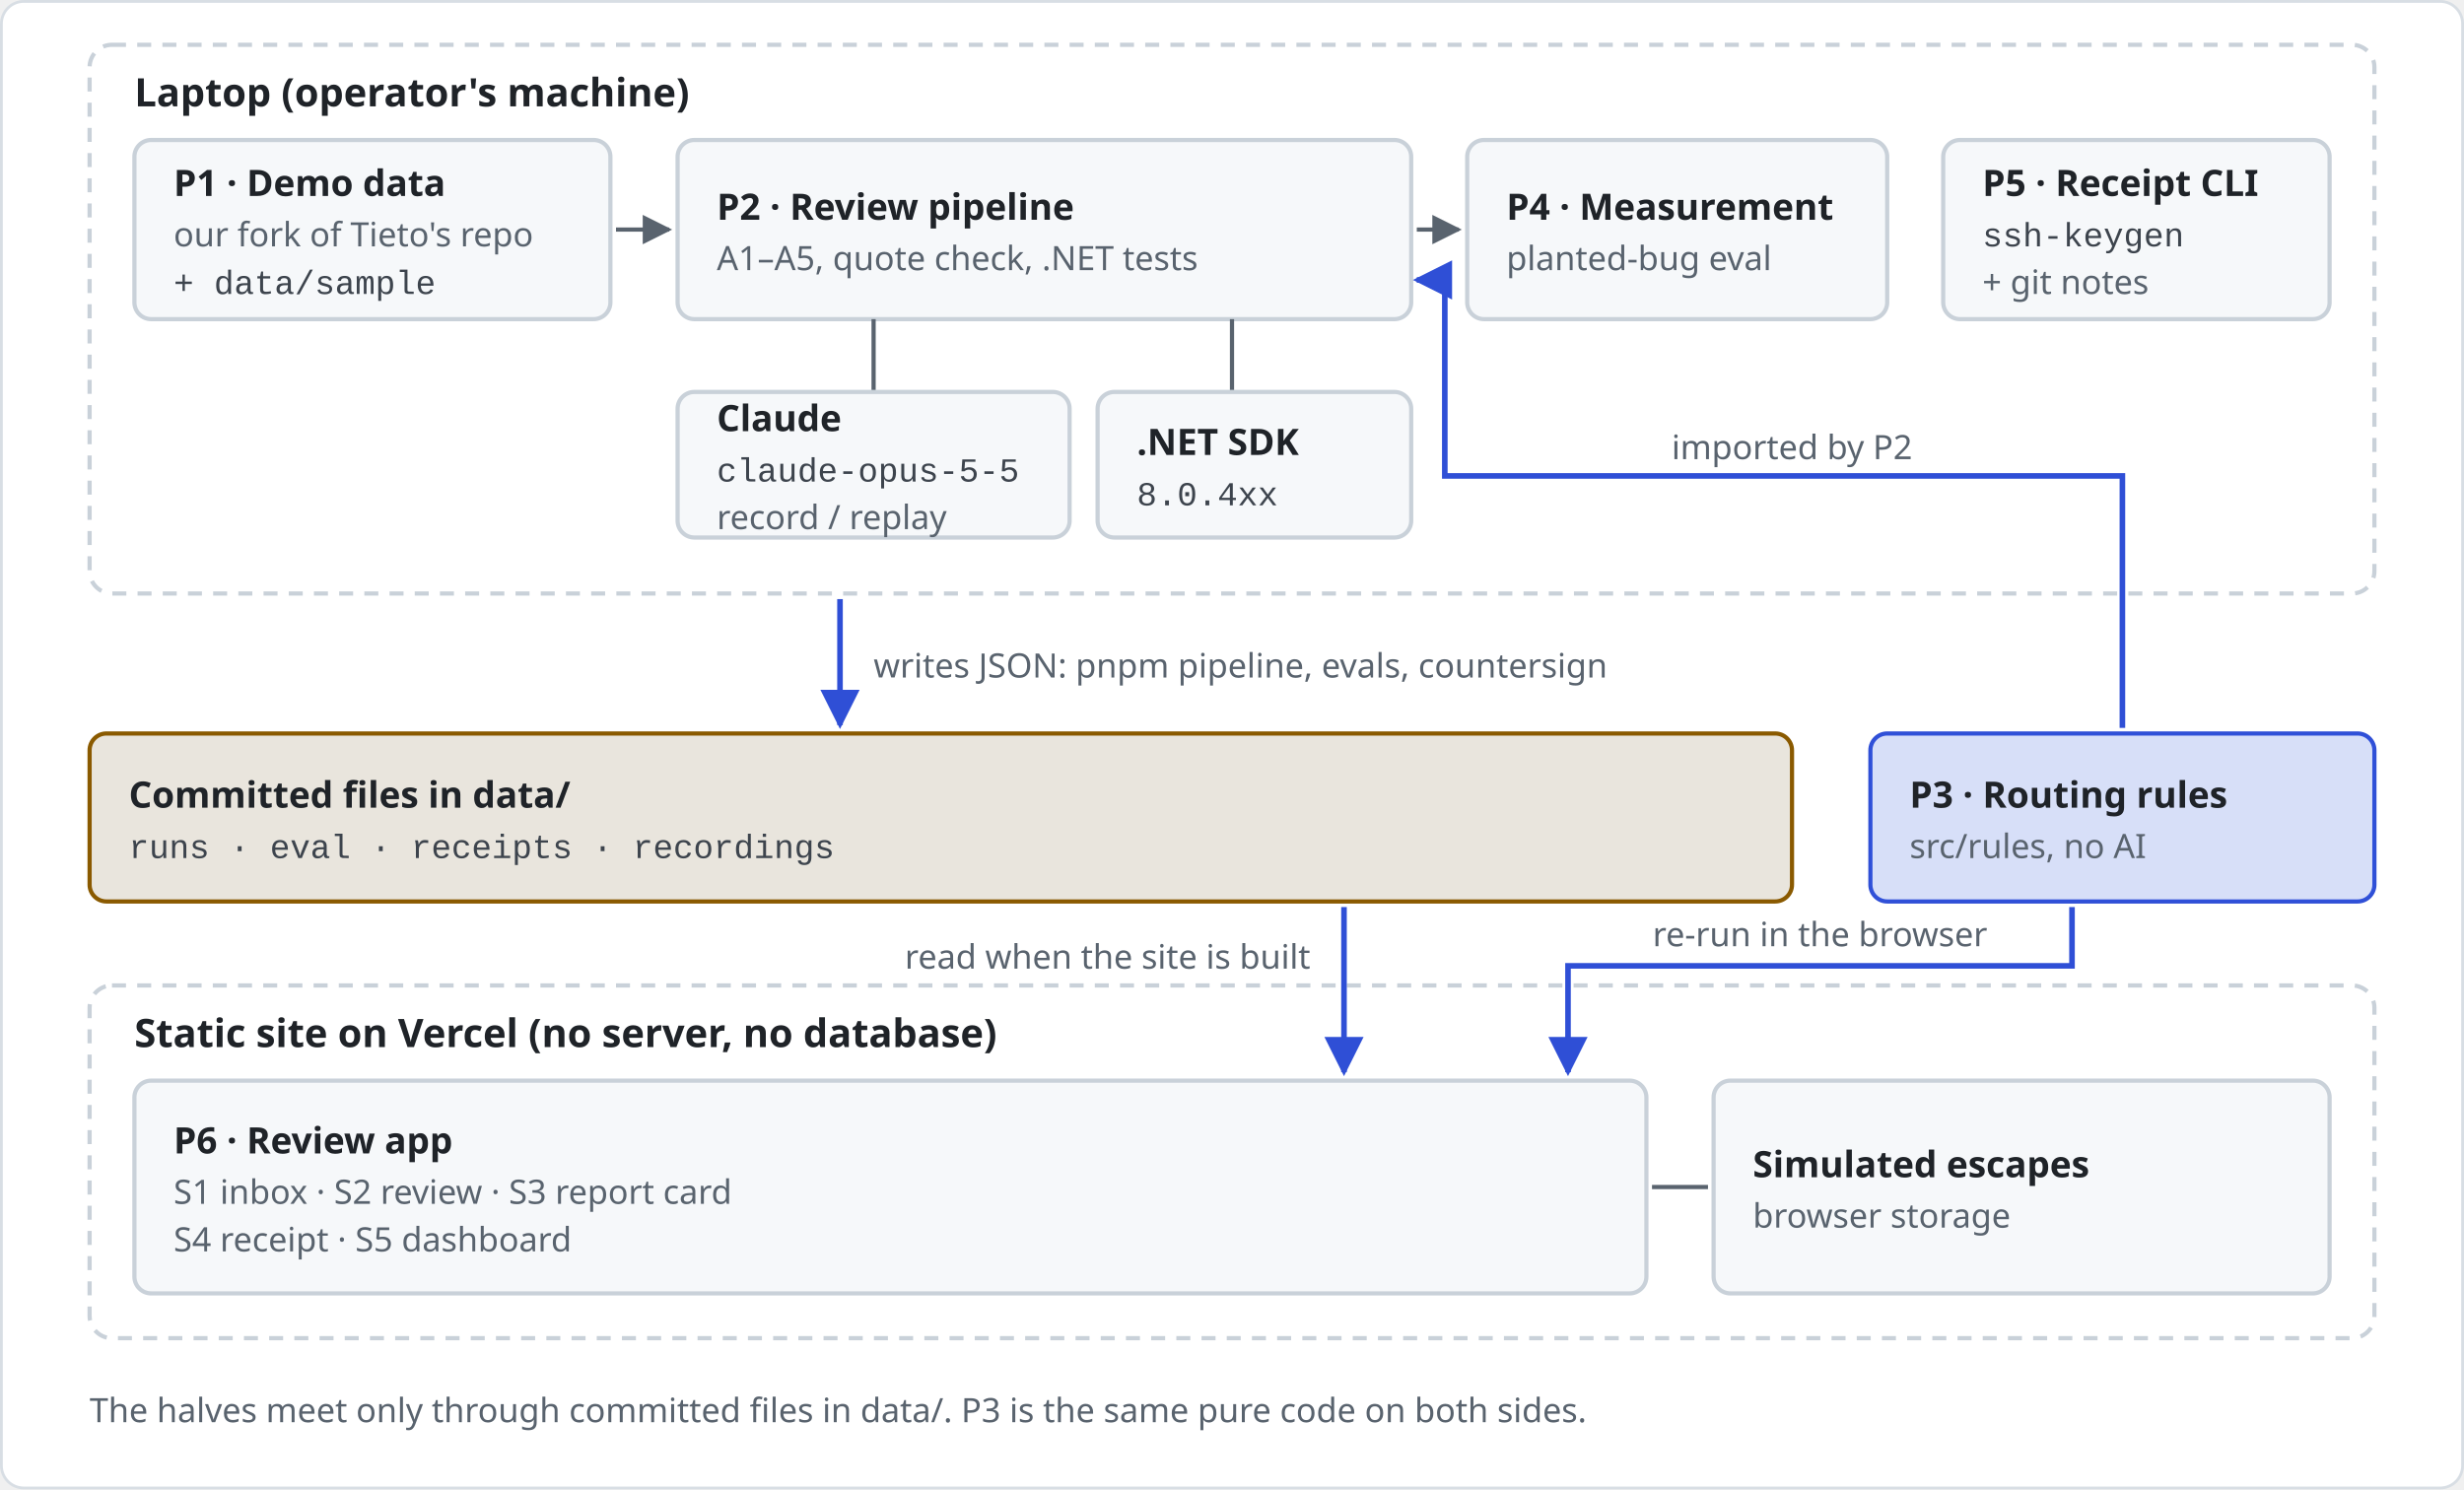
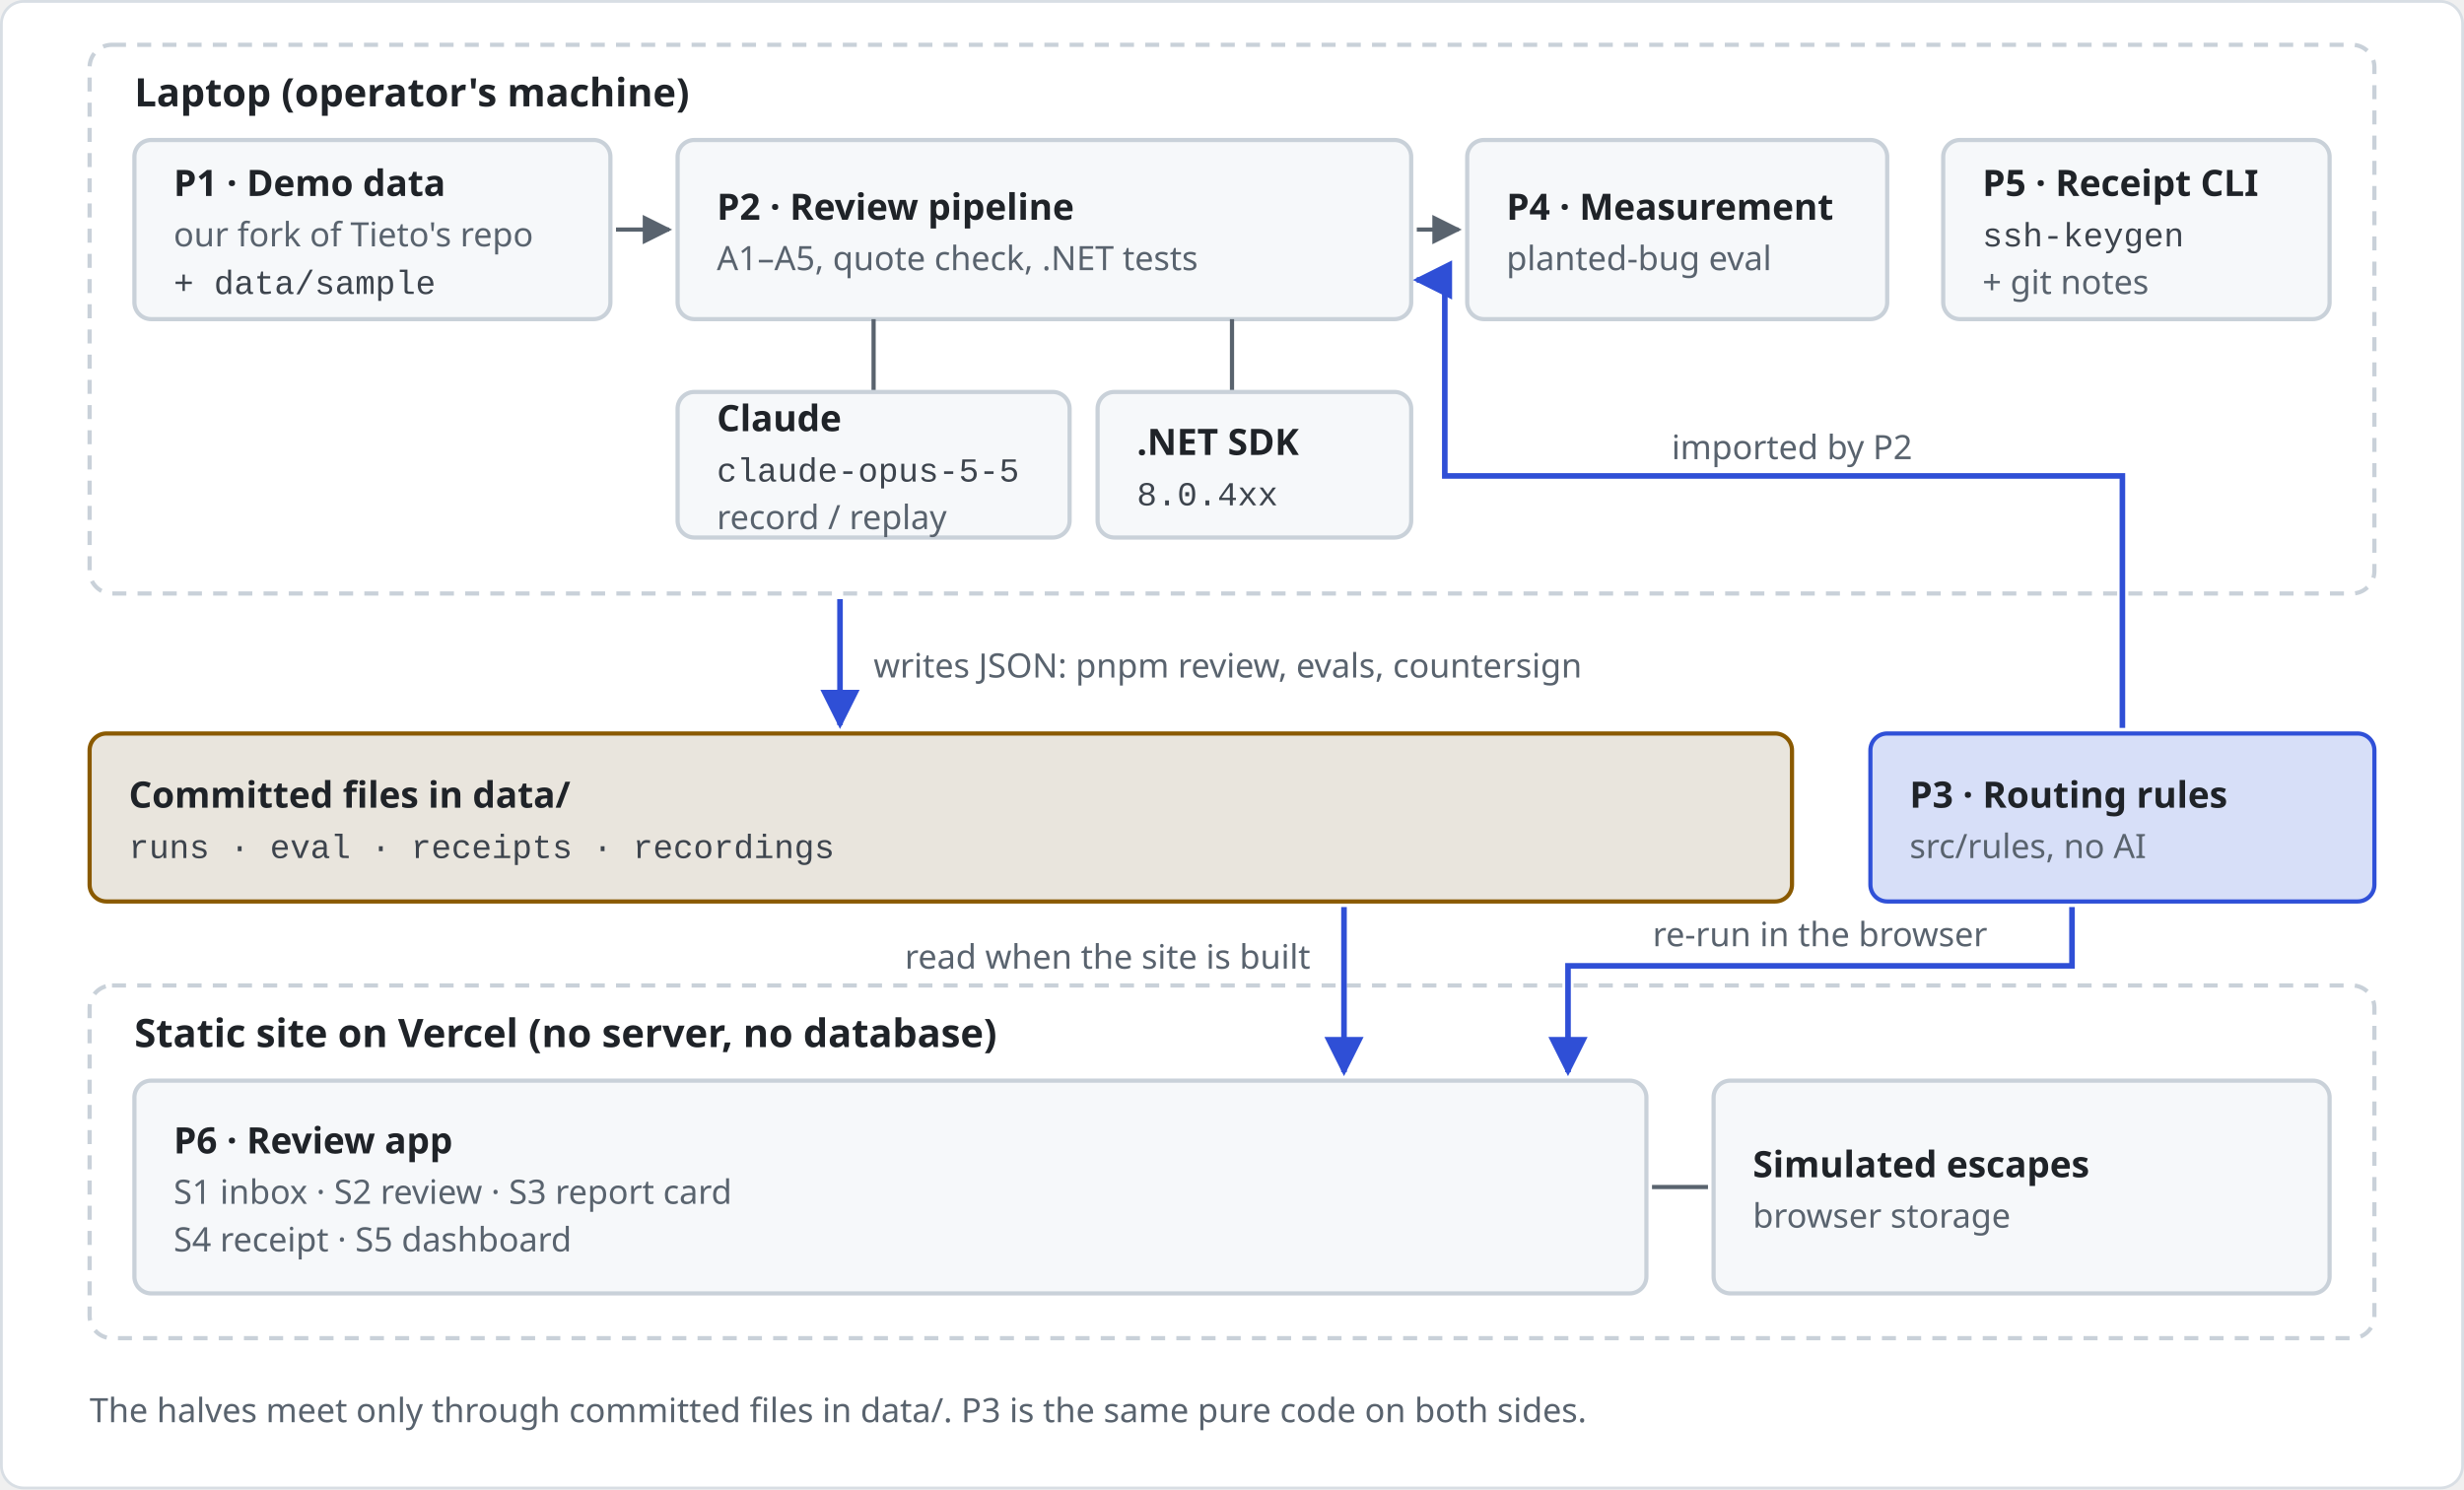
<svg xmlns="http://www.w3.org/2000/svg" viewBox="0 0 880 532" width="880" height="532" role="img" aria-labelledby="architecture-t architecture-d">
  <style>
.frame{fill:#ffffff;stroke:#d8dee4;stroke-width:1}
.node{fill:#f6f8fa;stroke:#c9d1d9;stroke-width:1.5}
.node-acc{fill:#f6f8fa;stroke:#2f4fd6;stroke-width:1.5}
.tint-acc{fill:#3558e8;fill-opacity:.16}
.tint-acc2{fill:#3558e8;fill-opacity:.24}
.node-amber{fill:#f6f8fa;stroke:#8a5a00;stroke-width:1.5}
.tint-amber{fill:#8a5a00;fill-opacity:.12}
.node-rose{fill:#f6f8fa;stroke:#c4232e;stroke-width:1.5;stroke-dasharray:5 4}
.node-dash{fill:none;stroke:#c9d1d9;stroke-width:1.5;stroke-dasharray:5 4}
text{font-family:-apple-system, BlinkMacSystemFont, "Segoe UI", "Noto Sans", Helvetica, Arial, sans-serif;font-size:12px;fill:#59636e}
.t{font-size:13px;font-weight:600;fill:#1f2328}
.h{font-size:14px;font-weight:600;fill:#1f2328}
.s{fill:#59636e}
.c{font-family:ui-monospace, SFMono-Regular, "SF Mono", Menlo, Consolas, "Liberation Mono", monospace;fill:#3d444d}
.ta{fill:#2f4fd6}.tr{fill:#c4232e}
.ln{stroke:#59636e;stroke-width:1.5;fill:none}
.la{stroke:#2f4fd6;stroke-width:2;fill:none}
.lr{stroke:#c4232e;stroke-width:1.5;fill:none;stroke-dasharray:5 4}
.fn{fill:#59636e}.fa{fill:#2f4fd6}.fr{fill:#c4232e}
.dot{fill:#3558e8}.dott{fill:#ffffff;font-size:12px;font-weight:600}
.strike{stroke:#c4232e;stroke-width:1.5}
</style>
  <defs>
    <marker id="ah-n" viewBox="0 0 10 10" refX="9" refY="5" markerWidth="7" markerHeight="7" orient="auto-start-reverse">
      <path d="M0,0 L10,5 L0,10 z" class="fn" />
    </marker>
    <marker id="ah-a" viewBox="0 0 10 10" refX="9" refY="5" markerWidth="7" markerHeight="7" orient="auto-start-reverse">
      <path d="M0,0 L10,5 L0,10 z" class="fa" />
    </marker>
    <marker id="ah-r" viewBox="0 0 10 10" refX="9" refY="5" markerWidth="7" markerHeight="7" orient="auto-start-reverse">
      <path d="M0,0 L10,5 L0,10 z" class="fr" />
    </marker>
  </defs>
  <rect class="frame" x="0.5" y="0.5" width="879" height="531" rx="8" />
  <rect class="node-dash" x="32" y="16" width="816" height="196" rx="8" />
  <text x="48" y="38" class="h">Laptop (operator's machine)</text>
  <rect class="node" x="48" y="50" width="170" height="64" rx="6" />
  <text x="62" y="70" class="t">P1 · Demo data</text>
  <text x="62" y="88" class="s">our fork of Tieto's repo</text>
  <text x="62" y="105" class="c">+ data/sample</text>
  <rect class="node" x="242" y="50" width="262" height="64" rx="6" />
  <text x="256" y="78.5" class="t">P2 · Review pipeline</text>
  <text x="256" y="96.5" class="s">A1–A5, quote check, .NET tests</text>
  <rect class="node" x="524" y="50" width="150" height="64" rx="6" />
  <text x="538" y="78.5" class="t">P4 · Measurement</text>
  <text x="538" y="96.5" class="s">planted-bug eval</text>
  <rect class="node" x="694" y="50" width="138" height="64" rx="6" />
  <text x="708" y="70" class="t">P5 · Receipt CLI</text>
  <text x="708" y="88" class="c">ssh-keygen</text>
  <text x="708" y="105" class="s">+ git notes</text>
  <path class="ln" d="M220,82 L239,82" marker-end="url(#ah-n)" />
  <path class="ln" d="M506,82 L521,82" marker-end="url(#ah-n)" />
  <path class="ln" d="M312,114 L312,140" />
  <path class="ln" d="M440,114 L440,140" />
  <rect class="node" x="242" y="140" width="140" height="52" rx="6" />
  <text x="256" y="154" class="t">Claude</text>
  <text x="256" y="172" class="c">claude-opus-5-5</text>
  <text x="256" y="189" class="s">record / replay</text>
  <rect class="node" x="392" y="140" width="112" height="52" rx="6" />
  <text x="406" y="162.5" class="t">.NET SDK</text>
  <text x="406" y="180.5" class="c">8.0.4xx</text>
  <path class="la" d="M300,214 L300,259" marker-end="url(#ah-a)" />
-   <text x="312" y="242" class="s">writes JSON: pnpm pipeline, evals, countersign</text>
+   <text x="312" y="242" class="s">writes JSON: pnpm review, evals, countersign</text>
  <rect class="node-amber" x="32" y="262" width="608" height="60" rx="6" />
  <rect class="tint-amber" x="32" y="262" width="608" height="60" rx="6" />
  <text x="46" y="288.5" class="t">Committed files in data/</text>
  <text x="46" y="306.5" class="c">runs · eval · receipts · recordings</text>
  <rect class="node-acc" x="668" y="262" width="180" height="60" rx="6" />
  <rect class="tint-acc" x="668" y="262" width="180" height="60" rx="6" />
  <text x="682" y="288.5" class="t">P3 · Routing rules</text>
  <text x="682" y="306.5" class="s">src/rules, no AI</text>
  <path class="la" d="M758,260 L758,170 L516,170 L516,100 L506,100" marker-end="url(#ah-a)" />
  <text x="640" y="164" class="s" text-anchor="middle">imported by P2</text>
  <rect class="node-dash" x="32" y="352" width="816" height="126" rx="8" />
  <text x="48" y="374" class="h">Static site on Vercel (no server, no database)</text>
  <path class="la" d="M480,324 L480,383" marker-end="url(#ah-a)" />
  <text x="468" y="346" class="s" text-anchor="end">read when the site is built</text>
  <rect class="node" x="48" y="386" width="540" height="76" rx="6" />
  <text x="62" y="412" class="t">P6 · Review app</text>
  <text x="62" y="430" class="s">S1 inbox · S2 review · S3 report card</text>
  <text x="62" y="447" class="s">S4 receipt · S5 dashboard</text>
  <rect class="node" x="612" y="386" width="220" height="76" rx="6" />
  <text x="626" y="420.5" class="t">Simulated escapes</text>
  <text x="626" y="438.5" class="s">browser storage</text>
  <path class="ln" d="M590,424 L610,424" />
  <path class="la" d="M740,324 L740,345 L560,345 L560,383" marker-end="url(#ah-a)" />
  <text x="650" y="338" class="s" text-anchor="middle">re-run in the browser</text>
  <text x="32" y="508" class="s">The halves meet only through committed files in data/. P3 is the same pure code on both sides.</text>
</svg>
